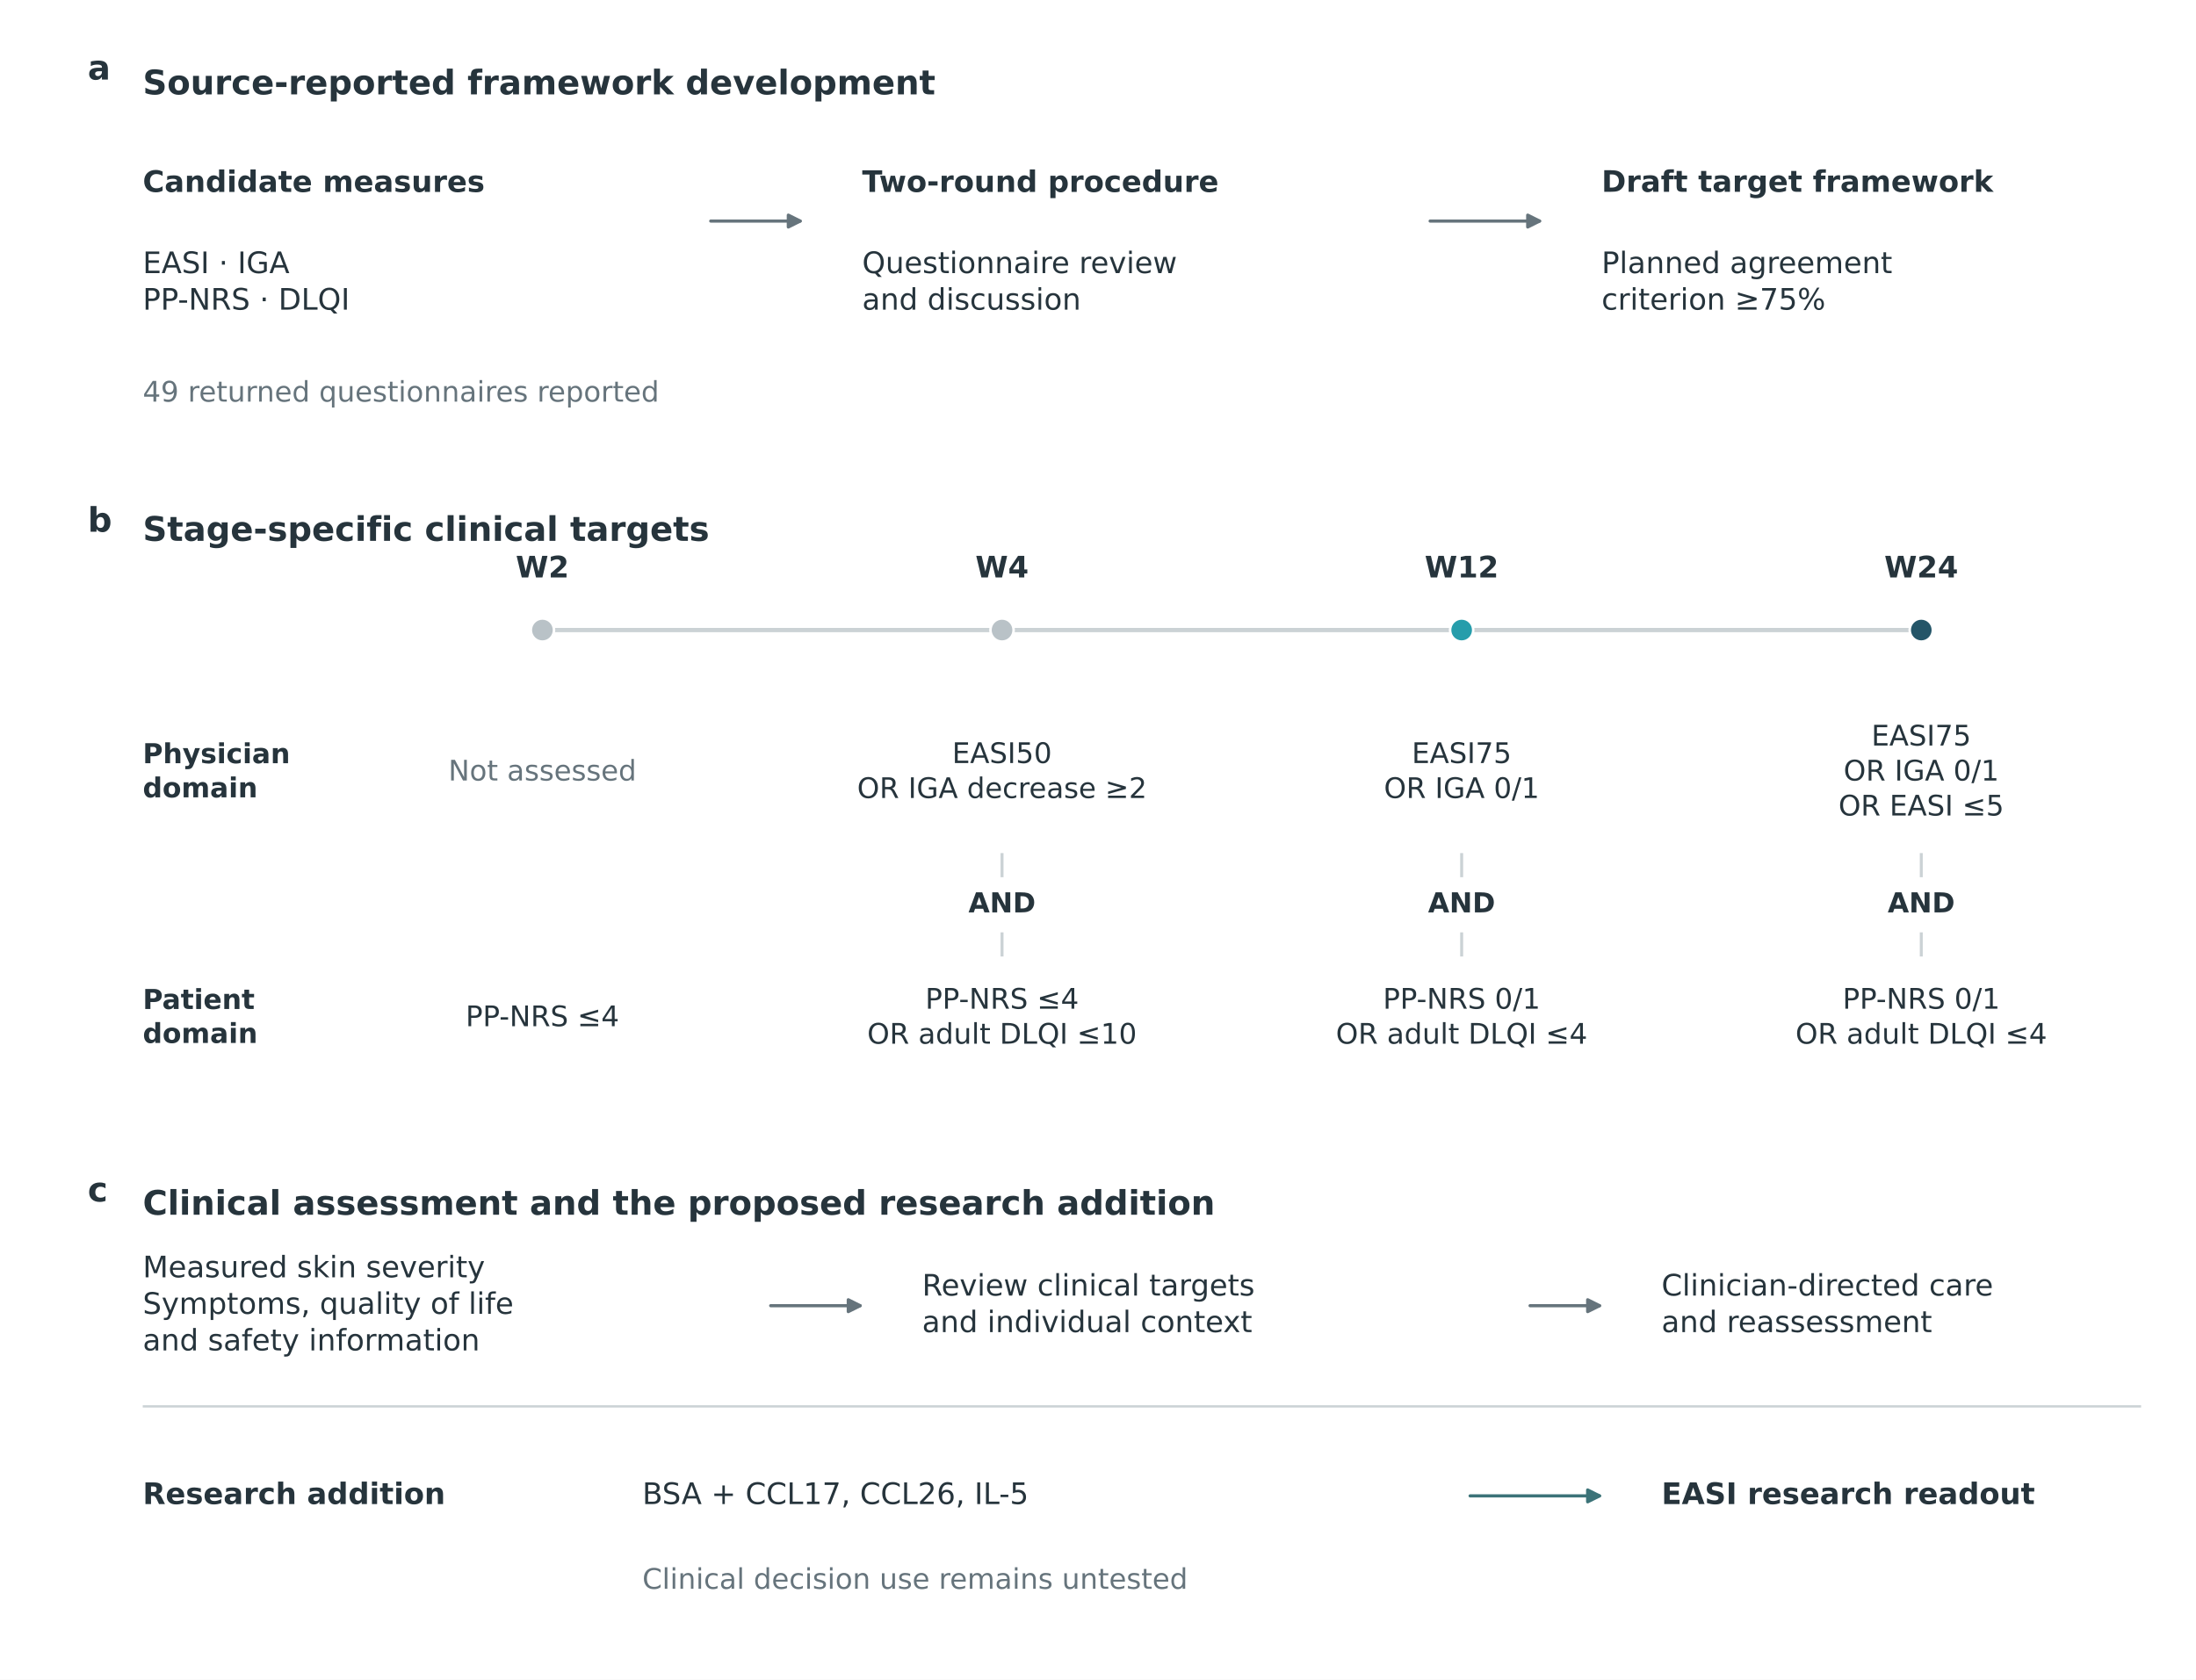
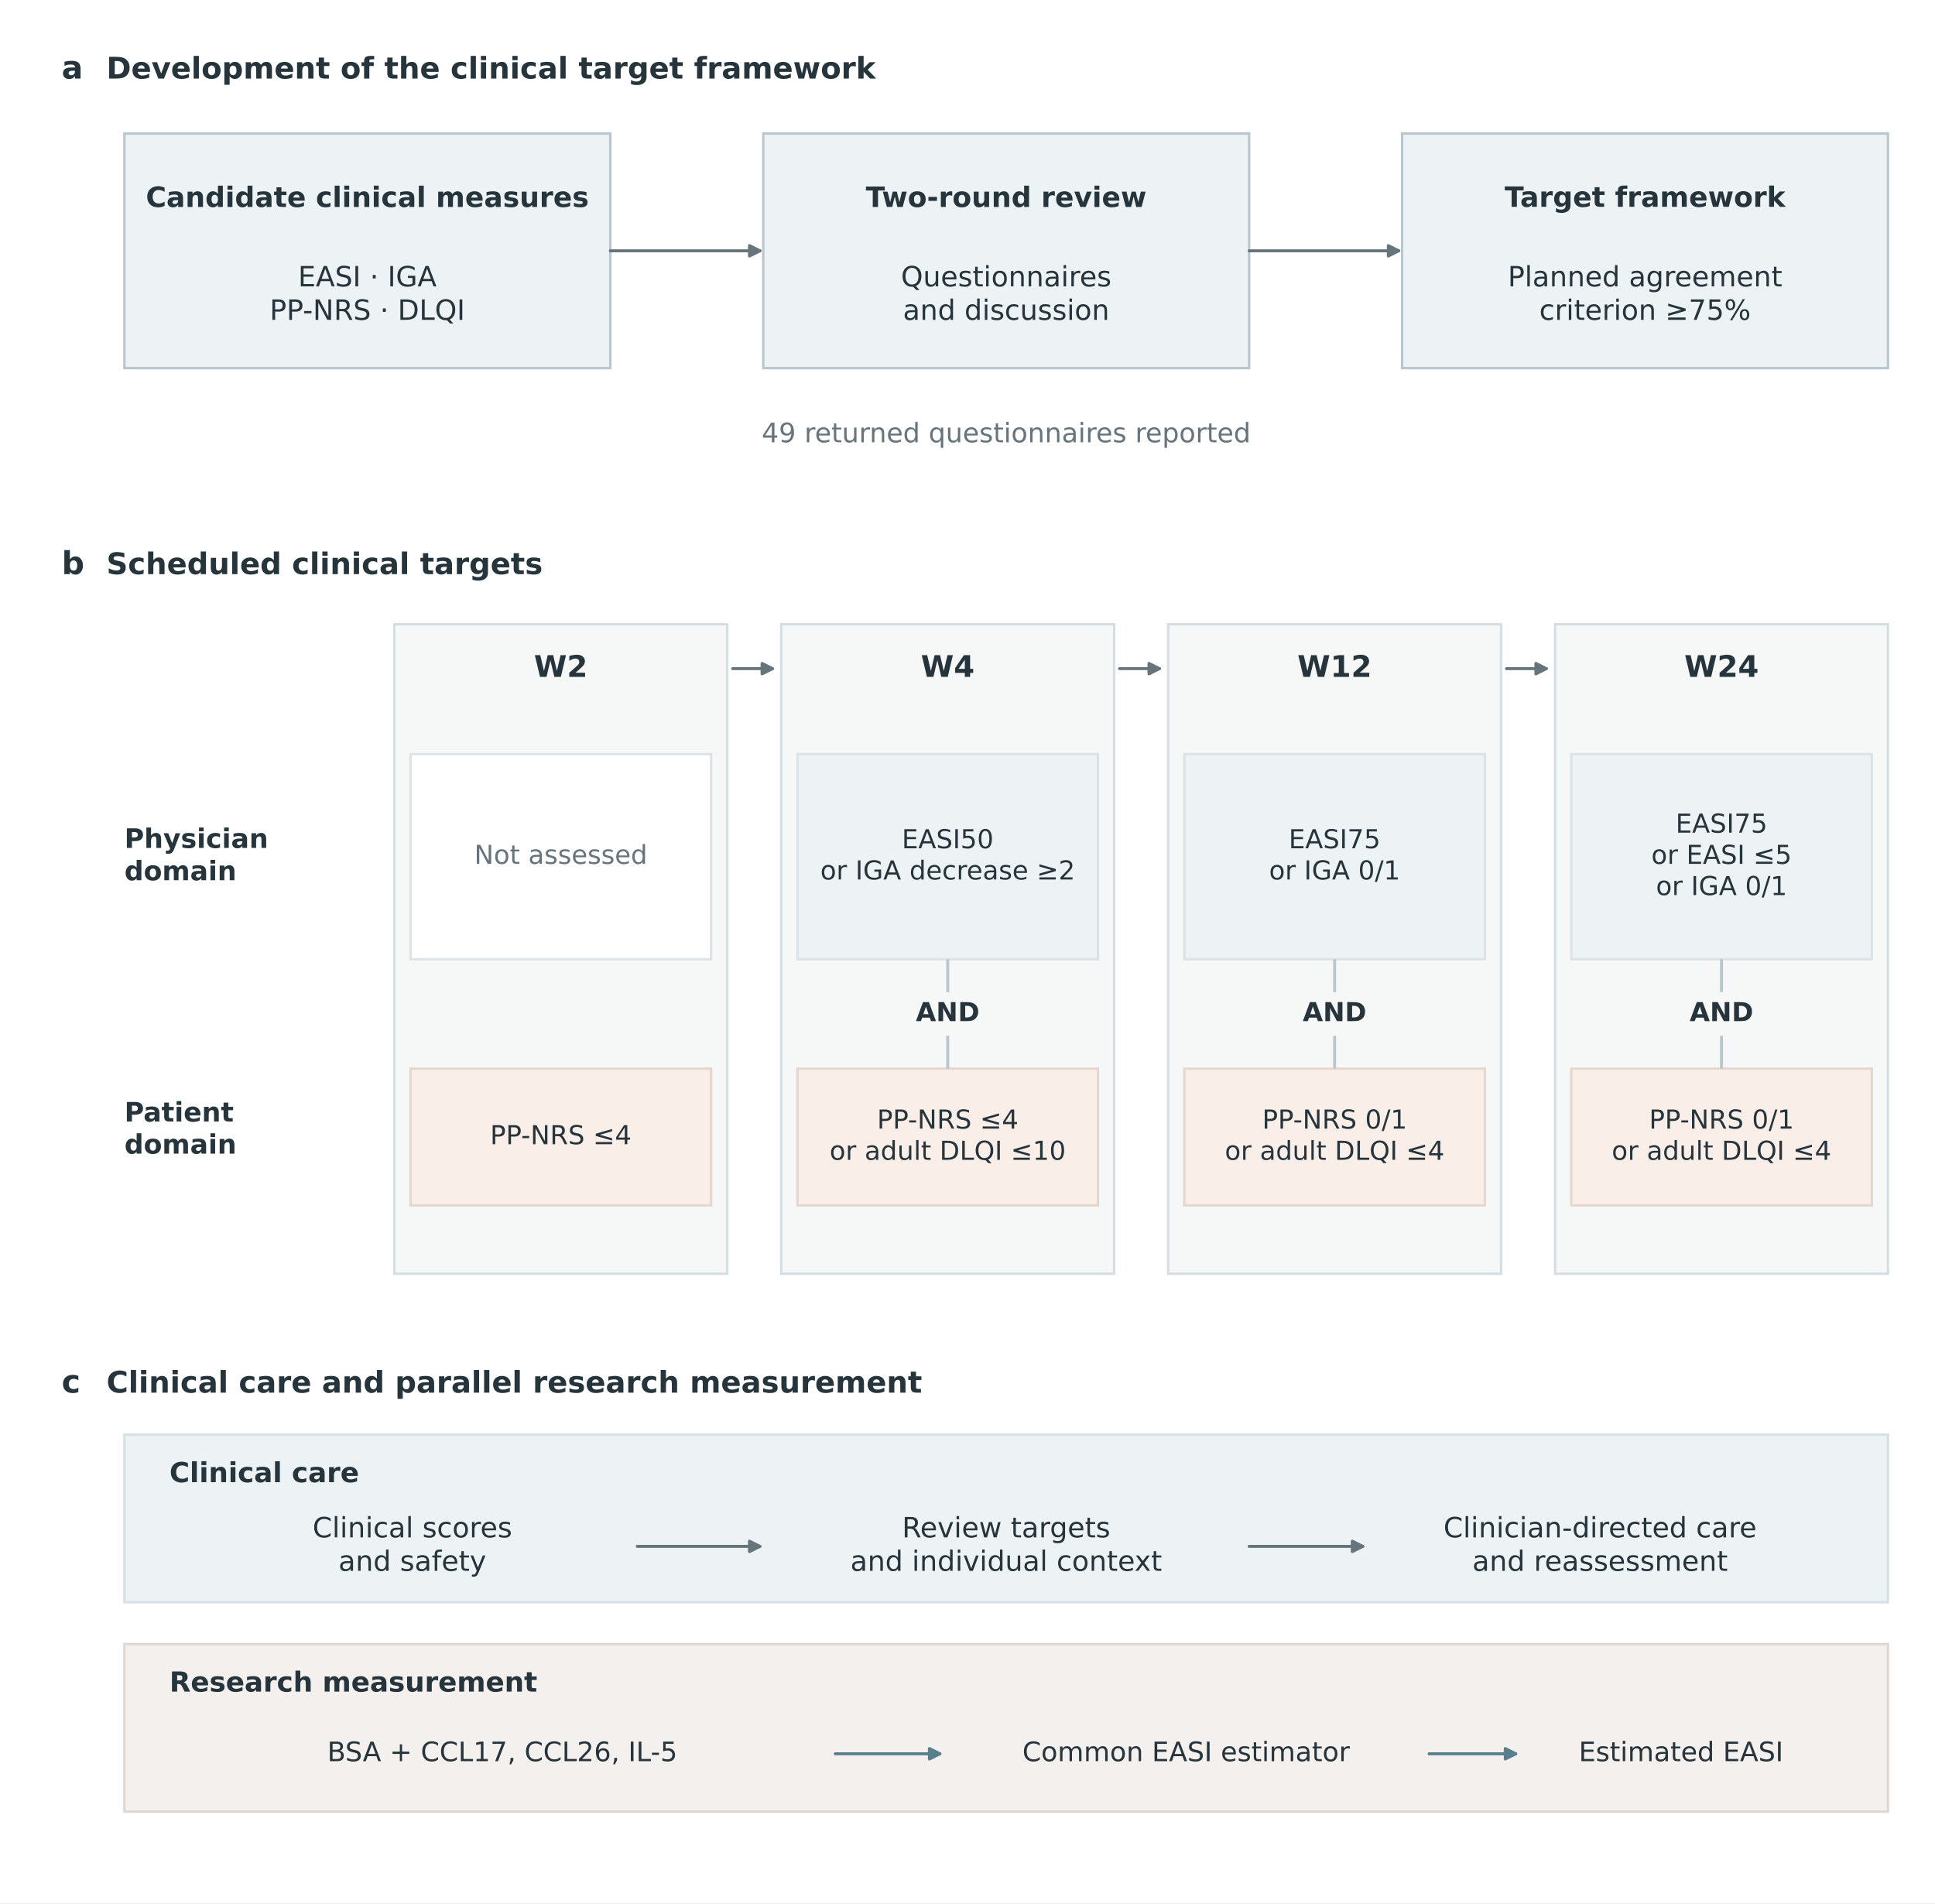
- <svg xmlns="http://www.w3.org/2000/svg" xmlns:xlink="http://www.w3.org/1999/xlink" width="518.74pt" height="396.85pt" viewBox="0 0 518.74 396.85" version="1.1">
+ <svg xmlns="http://www.w3.org/2000/svg" width="518.74pt" height="510.236pt" viewBox="0 0 518.74 510.236" version="1.1">
  <defs>
    <style type="text/css">*{stroke-linejoin: round; stroke-linecap: butt}</style>
  </defs>
  <g id="figure_1">
    <g id="patch_1">
-       <path d="M 0 396.85  L 518.74 396.85  L 518.74 0  L 0 0  z " style="fill: #ffffff" />
+       <path d="M 0 510.236  L 518.74 510.236  L 518.74 0  L 0 0  z " style="fill: #ffffff" />
    </g>
    <g id="axes_1">
      <g id="patch_2">
-         <path d="M 167.893 52.23  Q 178.876 52.23 189.02 52.23  " clip-path="url(#p722cb8ec31)" style="fill: none; stroke: #66747c; stroke-width: 0.75; stroke-linecap: round" />
-         <path d="M 186.22 50.83  L 189.02 52.23  L 186.22 53.63  z " clip-path="url(#p722cb8ec31)" style="fill: #66747c; stroke: #66747c; stroke-width: 0.75; stroke-linecap: round" />
+         <path d="M 33.355 98.686  L 163.611 98.686  L 163.611 35.803  L 33.355 35.803  z " clip-path="url(#p0aac80c4f6)" style="fill: #edf3f5; stroke: #b8c7cd; stroke-width: 0.65; stroke-linejoin: miter" />
      </g>
      <g id="patch_3">
-         <path d="M 337.829 52.23  Q 351.173 52.23 363.678 52.23  " clip-path="url(#p722cb8ec31)" style="fill: none; stroke: #66747c; stroke-width: 0.75; stroke-linecap: round" />
-         <path d="M 360.878 50.83  L 363.678 52.23  L 360.878 53.63  z " clip-path="url(#p722cb8ec31)" style="fill: #66747c; stroke: #66747c; stroke-width: 0.75; stroke-linecap: round" />
+         <path d="M 204.617 98.686  L 334.873 98.686  L 334.873 35.803  L 204.617 35.803  z " clip-path="url(#p0aac80c4f6)" style="fill: #edf3f5; stroke: #b8c7cd; stroke-width: 0.65; stroke-linejoin: miter" />
+       </g>
+       <g id="patch_4">
+         <path d="M 375.879 98.686  L 506.135 98.686  L 506.135 35.803  L 375.879 35.803  z " clip-path="url(#p0aac80c4f6)" style="fill: #edf3f5; stroke: #b8c7cd; stroke-width: 0.65; stroke-linejoin: miter" />
+       </g>
+       <g id="patch_5">
+         <path d="M 163.611 67.244  Q 184.114 67.244 203.723 67.244  " clip-path="url(#p0aac80c4f6)" style="fill: none; stroke: #66747c; stroke-width: 0.8; stroke-linecap: round" />
+         <path d="M 200.923 65.844  L 203.723 67.244  L 200.923 68.644  z " clip-path="url(#p0aac80c4f6)" style="fill: #66747c; stroke: #66747c; stroke-width: 0.8; stroke-linecap: round" />
+       </g>
+       <g id="patch_6">
+         <path d="M 334.873 67.244  Q 355.376 67.244 374.985 67.244  " clip-path="url(#p0aac80c4f6)" style="fill: none; stroke: #66747c; stroke-width: 0.8; stroke-linecap: round" />
+         <path d="M 372.185 65.844  L 374.985 67.244  L 372.185 68.644  z " clip-path="url(#p0aac80c4f6)" style="fill: #66747c; stroke: #66747c; stroke-width: 0.8; stroke-linecap: round" />
      </g>
      <g id="text_1">
-         <text style="fill: #26343c; font: 700 8px 'DejaVu Sans'; text-anchor: start" x="20.718" y="18.795" transform="rotate(-0 20.71811 18.79528)">a</text>
+         <text style="fill: #26343c; font: 700 8.5px 'DejaVu Sans'; text-anchor: start" x="16.531" y="21.063" transform="rotate(-0 16.53071 21.06299)">a</text>
      </g>
      <g id="text_2">
-         <text style="fill: #26343c; font: 700 8px 'DejaVu Sans'; text-anchor: start" x="33.718" y="22.296" transform="rotate(-0 33.71811 22.29578)">Source-reported framework development</text>
+         <text style="fill: #26343c; font: 700 8px 'DejaVu Sans'; text-anchor: start" x="28.531" y="21.063" transform="rotate(-0 28.53071 21.06299)">Development of the clinical target framework</text>
      </g>
      <g id="text_3">
-         <text style="fill: #26343c; font: 700 7px 'DejaVu Sans'; text-anchor: start" x="33.718" y="45.35" transform="rotate(-0 33.71811 45.34997)">Candidate measures</text>
+         <text style="fill: #26343c; font: 700 7.5px 'DejaVu Sans'; text-anchor: middle" x="98.483" y="55.48" transform="rotate(-0 98.48282 55.47951)">Candidate clinical measures</text>
      </g>
      <g id="text_4">
-         <text style="fill: #26343c; font: 7px 'DejaVu Sans'" transform="translate(33.71811 64.52932)">EASI · IGA</text>
-         <text style="fill: #26343c; font: 7px 'DejaVu Sans'" transform="translate(33.71811 73.16562)">PP-NRS · DLQI</text>
+         <text style="fill: #26343c; font: 7.5px 'DejaVu Sans'" transform="translate(79.9086 76.77773)">EASI · IGA</text>
+         <text style="fill: #26343c; font: 7.5px 'DejaVu Sans'" transform="translate(72.28965 85.74597)">PP-NRS · DLQI</text>
      </g>
      <g id="text_5">
-         <text style="fill: #26343c; font: 700 7px 'DejaVu Sans'; text-anchor: start" x="203.657" y="45.35" transform="rotate(-0 203.6574 45.34997)">Two-round procedure</text>
+         <text style="fill: #26343c; font: 700 7.5px 'DejaVu Sans'; text-anchor: middle" x="269.745" y="55.48" transform="rotate(-0 269.7449 55.47951)">Two-round review</text>
      </g>
      <g id="text_6">
-         <text style="fill: #26343c; font: 7px 'DejaVu Sans'" transform="translate(203.6574 64.52932)">Questionnaire review</text>
-         <text style="fill: #26343c; font: 7px 'DejaVu Sans'" transform="translate(203.6574 73.16562)">and discussion</text>
+         <text style="fill: #26343c; font: 7.5px 'DejaVu Sans'" transform="translate(241.5379 76.77773)">Questionnaires</text>
+         <text style="fill: #26343c; font: 7.5px 'DejaVu Sans'" transform="translate(242.0634 85.74597)">and discussion</text>
      </g>
      <g id="text_7">
-         <text style="fill: #26343c; font: 700 7px 'DejaVu Sans'; text-anchor: start" x="378.317" y="45.323" transform="rotate(-0 378.3172 45.32262)">Draft target framework</text>
+         <text style="fill: #26343c; font: 700 7.5px 'DejaVu Sans'; text-anchor: middle" x="441.007" y="55.45" transform="rotate(-0 441.0069 55.45021)">Target framework</text>
      </g>
      <g id="text_8">
-         <text style="fill: #26343c; font: 7px 'DejaVu Sans'" transform="translate(378.3172 64.52932)">Planned agreement</text>
-         <text style="fill: #26343c; font: 7px 'DejaVu Sans'" transform="translate(378.3172 73.16562)">criterion ≥75%</text>
+         <text style="fill: #26343c; font: 7.5px 'DejaVu Sans'" transform="translate(404.2153 76.77773)">Planned agreement</text>
+         <text style="fill: #26343c; font: 7.5px 'DejaVu Sans'" transform="translate(412.6605 85.74597)">criterion ≥75%</text>
      </g>
      <g id="text_9">
-         <text style="fill: #66747c; font: 6.7px 'DejaVu Sans'; text-anchor: start" x="33.718" y="94.894" transform="rotate(-0 33.71811 94.8944)">49 returned questionnaires reported</text>
+         <text style="fill: #66747c; font: 7.2px 'DejaVu Sans'; text-anchor: middle" x="269.745" y="118.571" transform="rotate(-0 269.7449 118.5707)">49 returned questionnaires reported</text>
      </g>
    </g>
    <g id="axes_2">
+       <g id="patch_7">
+         <path d="M 105.719 341.48  L 194.968 341.48  L 194.968 167.341  L 105.719 167.341  z " clip-path="url(#pfd4bdbc28c)" style="fill: #f6f7f7; stroke: #d5dee2; stroke-width: 0.65; stroke-linejoin: miter" />
+       </g>
+       <g id="patch_8">
+         <path d="M 110.061 257.16  L 190.627 257.16  L 190.627 202.169  L 110.061 202.169  z " clip-path="url(#pfd4bdbc28c)" style="fill: #ffffff; stroke: #dce3e6; stroke-width: 0.65; stroke-linejoin: miter" />
+       </g>
+       <g id="patch_9">
+         <path d="M 110.061 323.15  L 190.627 323.15  L 190.627 286.489  L 110.061 286.489  z " clip-path="url(#pfd4bdbc28c)" style="fill: #faeee8; stroke: #e5d7ce; stroke-width: 0.65; stroke-linejoin: miter" />
+       </g>
+       <g id="patch_10">
+         <path d="M 209.441 341.48  L 298.691 341.48  L 298.691 167.341  L 209.441 167.341  z " clip-path="url(#pfd4bdbc28c)" style="fill: #f6f7f7; stroke: #d5dee2; stroke-width: 0.65; stroke-linejoin: miter" />
+       </g>
+       <g id="patch_11">
+         <path d="M 213.783 257.16  L 294.349 257.16  L 294.349 202.169  L 213.783 202.169  z " clip-path="url(#pfd4bdbc28c)" style="fill: #edf3f5; stroke: #dce3e6; stroke-width: 0.65; stroke-linejoin: miter" />
+       </g>
+       <g id="patch_12">
+         <path d="M 213.783 323.15  L 294.349 323.15  L 294.349 286.489  L 213.783 286.489  z " clip-path="url(#pfd4bdbc28c)" style="fill: #faeee8; stroke: #e5d7ce; stroke-width: 0.65; stroke-linejoin: miter" />
+       </g>
+       <g id="patch_13">
+         <path d="M 313.163 341.48  L 402.413 341.48  L 402.413 167.341  L 313.163 167.341  z " clip-path="url(#pfd4bdbc28c)" style="fill: #f6f7f7; stroke: #d5dee2; stroke-width: 0.65; stroke-linejoin: miter" />
+       </g>
+       <g id="patch_14">
+         <path d="M 317.505 257.16  L 398.071 257.16  L 398.071 202.169  L 317.505 202.169  z " clip-path="url(#pfd4bdbc28c)" style="fill: #edf3f5; stroke: #dce3e6; stroke-width: 0.65; stroke-linejoin: miter" />
+       </g>
+       <g id="patch_15">
+         <path d="M 317.505 323.15  L 398.071 323.15  L 398.071 286.489  L 317.505 286.489  z " clip-path="url(#pfd4bdbc28c)" style="fill: #faeee8; stroke: #e5d7ce; stroke-width: 0.65; stroke-linejoin: miter" />
+       </g>
+       <g id="patch_16">
+         <path d="M 416.886 341.48  L 506.135 341.48  L 506.135 167.341  L 416.886 167.341  z " clip-path="url(#pfd4bdbc28c)" style="fill: #f6f7f7; stroke: #d5dee2; stroke-width: 0.65; stroke-linejoin: miter" />
+       </g>
+       <g id="patch_17">
+         <path d="M 421.227 257.16  L 501.793 257.16  L 501.793 202.169  L 421.227 202.169  z " clip-path="url(#pfd4bdbc28c)" style="fill: #edf3f5; stroke: #dce3e6; stroke-width: 0.65; stroke-linejoin: miter" />
+       </g>
+       <g id="patch_18">
+         <path d="M 421.227 323.15  L 501.793 323.15  L 501.793 286.489  L 421.227 286.489  z " clip-path="url(#pfd4bdbc28c)" style="fill: #faeee8; stroke: #e5d7ce; stroke-width: 0.65; stroke-linejoin: miter" />
+       </g>
      <g id="line2d_1">
-         <path d="M 128.129 148.863  L 453.846 148.863  " clip-path="url(#p8374775e93)" style="fill: none; stroke: #cbd2d5; stroke-linecap: square" />
-       </g>
-       <g id="PathCollection_1">
-         <defs>
-           <path id="m5d4801399c" d="M 0 2.739  C 0.726 2.739 1.423 2.45 1.936 1.936  C 2.45 1.423 2.739 0.726 2.739 0  C 2.739 -0.726 2.45 -1.423 1.936 -1.936  C 1.423 -2.45 0.726 -2.739 0 -2.739  C -0.726 -2.739 -1.423 -2.45 -1.936 -1.936  C -2.45 -1.423 -2.739 -0.726 -2.739 0  C -2.739 0.726 -2.45 1.423 -1.936 1.936  C -1.423 2.45 -0.726 2.739 0 2.739  z " style="stroke: #ffffff; stroke-width: 0.6" />
-         </defs>
-         <g clip-path="url(#p8374775e93)">
-           <use xlink:href="#m5d4801399c" x="128.129" y="148.863" style="fill: #b9c2c7; stroke: #ffffff; stroke-width: 0.6" />
-         </g>
-       </g>
-       <g id="PathCollection_2">
-         <g clip-path="url(#p8374775e93)">
-           <use xlink:href="#m5d4801399c" x="236.701" y="148.863" style="fill: #b9c2c7; stroke: #ffffff; stroke-width: 0.6" />
-         </g>
+         <path d="M 254.066 257.16  L 254.066 265.959  " clip-path="url(#pfd4bdbc28c)" style="fill: none; stroke: #b8c7cd; stroke-width: 0.8" />
      </g>
      <g id="line2d_2">
-         <path d="M 236.701 201.916  L 236.701 206.91  " clip-path="url(#p8374775e93)" style="fill: none; stroke: #cbd2d5; stroke-width: 0.7; stroke-linecap: square" />
+         <path d="M 254.066 277.69  L 254.066 286.489  " clip-path="url(#pfd4bdbc28c)" style="fill: none; stroke: #b8c7cd; stroke-width: 0.8" />
      </g>
      <g id="line2d_3">
-         <path d="M 236.701 220.641  L 236.701 225.634  " clip-path="url(#p8374775e93)" style="fill: none; stroke: #cbd2d5; stroke-width: 0.7; stroke-linecap: square" />
-       </g>
-       <g id="PathCollection_3">
-         <defs>
-           <path id="mf94f9d45f1" d="M 0 2.739  C 0.726 2.739 1.423 2.45 1.936 1.936  C 2.45 1.423 2.739 0.726 2.739 0  C 2.739 -0.726 2.45 -1.423 1.936 -1.936  C 1.423 -2.45 0.726 -2.739 0 -2.739  C -0.726 -2.739 -1.423 -2.45 -1.936 -1.936  C -2.45 -1.423 -2.739 -0.726 -2.739 0  C -2.739 0.726 -2.45 1.423 -1.936 1.936  C -1.423 2.45 -0.726 2.739 0 2.739  z " style="stroke: #ffffff; stroke-width: 0.6" />
-         </defs>
-         <g clip-path="url(#p8374775e93)">
-           <use xlink:href="#mf94f9d45f1" x="345.273" y="148.863" style="fill: #269dab; stroke: #ffffff; stroke-width: 0.6" />
-         </g>
+         <path d="M 357.788 257.16  L 357.788 265.959  " clip-path="url(#pfd4bdbc28c)" style="fill: none; stroke: #b8c7cd; stroke-width: 0.8" />
      </g>
      <g id="line2d_4">
-         <path d="M 345.273 201.916  L 345.273 206.91  " clip-path="url(#p8374775e93)" style="fill: none; stroke: #cbd2d5; stroke-width: 0.7; stroke-linecap: square" />
+         <path d="M 357.788 277.69  L 357.788 286.489  " clip-path="url(#pfd4bdbc28c)" style="fill: none; stroke: #b8c7cd; stroke-width: 0.8" />
      </g>
      <g id="line2d_5">
-         <path d="M 345.273 220.641  L 345.273 225.634  " clip-path="url(#p8374775e93)" style="fill: none; stroke: #cbd2d5; stroke-width: 0.7; stroke-linecap: square" />
-       </g>
-       <g id="PathCollection_4">
-         <defs>
-           <path id="m376ce14c8f" d="M 0 2.739  C 0.726 2.739 1.423 2.45 1.936 1.936  C 2.45 1.423 2.739 0.726 2.739 0  C 2.739 -0.726 2.45 -1.423 1.936 -1.936  C 1.423 -2.45 0.726 -2.739 0 -2.739  C -0.726 -2.739 -1.423 -2.45 -1.936 -1.936  C -2.45 -1.423 -2.739 -0.726 -2.739 0  C -2.739 0.726 -2.45 1.423 -1.936 1.936  C -1.423 2.45 -0.726 2.739 0 2.739  z " style="stroke: #ffffff; stroke-width: 0.6" />
-         </defs>
-         <g clip-path="url(#p8374775e93)">
-           <use xlink:href="#m376ce14c8f" x="453.846" y="148.863" style="fill: #245568; stroke: #ffffff; stroke-width: 0.6" />
-         </g>
+         <path d="M 461.51 257.16  L 461.51 265.959  " clip-path="url(#pfd4bdbc28c)" style="fill: none; stroke: #b8c7cd; stroke-width: 0.8" />
      </g>
      <g id="line2d_6">
-         <path d="M 453.846 201.916  L 453.846 206.91  " clip-path="url(#p8374775e93)" style="fill: none; stroke: #cbd2d5; stroke-width: 0.7; stroke-linecap: square" />
-       </g>
-       <g id="line2d_7">
-         <path d="M 453.846 220.641  L 453.846 225.634  " clip-path="url(#p8374775e93)" style="fill: none; stroke: #cbd2d5; stroke-width: 0.7; stroke-linecap: square" />
+         <path d="M 461.51 277.69  L 461.51 286.489  " clip-path="url(#pfd4bdbc28c)" style="fill: none; stroke: #b8c7cd; stroke-width: 0.8" />
+       </g>
+       <g id="patch_19">
+         <path d="M 196.416 179.256  Q 202.205 179.256 207.1 179.256  " clip-path="url(#pfd4bdbc28c)" style="fill: none; stroke: #66747c; stroke-width: 0.8; stroke-linecap: round" />
+         <path d="M 204.3 177.856  L 207.1 179.256  L 204.3 180.656  z " clip-path="url(#pfd4bdbc28c)" style="fill: #66747c; stroke: #66747c; stroke-width: 0.8; stroke-linecap: round" />
+       </g>
+       <g id="patch_20">
+         <path d="M 300.138 179.256  Q 305.927 179.256 310.822 179.256  " clip-path="url(#pfd4bdbc28c)" style="fill: none; stroke: #66747c; stroke-width: 0.8; stroke-linecap: round" />
+         <path d="M 308.022 177.856  L 310.822 179.256  L 308.022 180.656  z " clip-path="url(#pfd4bdbc28c)" style="fill: #66747c; stroke: #66747c; stroke-width: 0.8; stroke-linecap: round" />
+       </g>
+       <g id="patch_21">
+         <path d="M 403.86 179.256  Q 409.649 179.256 414.544 179.256  " clip-path="url(#pfd4bdbc28c)" style="fill: none; stroke: #66747c; stroke-width: 0.8; stroke-linecap: round" />
+         <path d="M 411.744 177.856  L 414.544 179.256  L 411.744 180.656  z " clip-path="url(#pfd4bdbc28c)" style="fill: #66747c; stroke: #66747c; stroke-width: 0.8; stroke-linecap: round" />
      </g>
      <g id="text_10">
-         <text style="fill: #26343c; font: 700 8px 'DejaVu Sans'; text-anchor: start" x="20.718" y="125.635" transform="rotate(-0 20.71811 125.6355)">b</text>
+         <text style="fill: #26343c; font: 700 8.5px 'DejaVu Sans'; text-anchor: start" x="16.531" y="153.925" transform="rotate(-0 16.53071 153.9251)">b</text>
      </g>
      <g id="text_11">
-         <text style="fill: #26343c; font: 700 8px 'DejaVu Sans'; text-anchor: start" x="33.718" y="127.788" transform="rotate(-0 33.71811 127.7885)">Stage-specific clinical targets</text>
+         <text style="fill: #26343c; font: 700 8px 'DejaVu Sans'; text-anchor: start" x="28.531" y="153.925" transform="rotate(-0 28.53071 153.9251)">Scheduled clinical targets</text>
      </g>
      <g id="text_12">
-         <text style="fill: #26343c; font: 700 6.5px 'DejaVu Sans'" transform="translate(33.71811 180.3262)">Physician</text>
-         <text style="fill: #26343c; font: 700 6.5px 'DejaVu Sans'" transform="translate(33.71811 188.3964)">domain</text>
+         <text style="fill: #26343c; font: 700 7.2px 'DejaVu Sans'" transform="translate(33.35499 227.3183)">Physician</text>
+         <text style="fill: #26343c; font: 700 7.2px 'DejaVu Sans'" transform="translate(33.35499 235.984)">domain</text>
      </g>
      <g id="text_13">
-         <text style="fill: #26343c; font: 700 6.5px 'DejaVu Sans'" transform="translate(33.71811 238.3977)">Patient</text>
-         <text style="fill: #26343c; font: 700 6.5px 'DejaVu Sans'" transform="translate(33.71811 246.4172)">domain</text>
+         <text style="fill: #26343c; font: 700 7.2px 'DejaVu Sans'" transform="translate(33.35499 300.6683)">Patient</text>
+         <text style="fill: #26343c; font: 700 7.2px 'DejaVu Sans'" transform="translate(33.35499 309.2778)">domain</text>
      </g>
      <g id="text_14">
-         <text style="fill: #26343c; font: 700 7px 'DejaVu Sans'; text-anchor: middle" x="128.129" y="136.44" transform="rotate(-0 128.1288 136.4395)">W2</text>
+         <text style="fill: #26343c; font: 700 8px 'DejaVu Sans'; text-anchor: middle" x="150.344" y="181.463" transform="rotate(-0 150.3439 181.463)">W2</text>
      </g>
      <g id="text_15">
-         <text style="fill: #66747c; font: 6.7px 'DejaVu Sans'; text-anchor: middle" x="128.129" y="184.416" transform="rotate(-0 128.1288 184.4165)">Not assessed</text>
+         <text style="fill: #66747c; font: 7px 'DejaVu Sans'; text-anchor: middle" x="150.344" y="231.596" transform="rotate(-0 150.3439 231.5959)">Not assessed</text>
      </g>
      <g id="text_16">
-         <text style="fill: #26343c; font: 6.7px 'DejaVu Sans'; text-anchor: middle" x="128.129" y="242.463" transform="rotate(-0 128.1288 242.4626)">PP-NRS ≤4</text>
+         <text style="fill: #26343c; font: 7px 'DejaVu Sans'; text-anchor: middle" x="150.344" y="306.751" transform="rotate(-0 150.3439 306.7509)">PP-NRS ≤4</text>
      </g>
      <g id="text_17">
-         <text style="fill: #26343c; font: 700 7px 'DejaVu Sans'; text-anchor: middle" x="236.701" y="136.44" transform="rotate(-0 236.7011 136.4395)">W4</text>
+         <text style="fill: #26343c; font: 700 8px 'DejaVu Sans'; text-anchor: middle" x="254.066" y="181.463" transform="rotate(-0 254.066 181.463)">W4</text>
      </g>
      <g id="text_18">
-         <text style="fill: #26343c; font: 6.7px 'DejaVu Sans'" transform="translate(224.9149 180.2834)">EASI50</text>
-         <text style="fill: #26343c; font: 6.7px 'DejaVu Sans'" transform="translate(202.4756 188.5496)">OR IGA decrease ≥2</text>
+         <text style="fill: #26343c; font: 7px 'DejaVu Sans'" transform="translate(241.752 227.4108)">EASI50</text>
+         <text style="fill: #26343c; font: 7px 'DejaVu Sans'" transform="translate(219.9147 235.7811)">or IGA decrease ≥2</text>
      </g>
      <g id="text_19">
-         <text style="fill: #26343c; font: 6.7px 'DejaVu Sans'" transform="translate(218.564 238.3296)">PP-NRS ≤4</text>
-         <text style="fill: #26343c; font: 6.7px 'DejaVu Sans'" transform="translate(204.8541 246.5957)">OR adult DLQI ≤10</text>
+         <text style="fill: #26343c; font: 700 7px 'DejaVu Sans'; text-anchor: middle" x="254.066" y="273.756" transform="rotate(-0 254.066 273.7561)">AND</text>
      </g>
      <g id="text_20">
-         <text style="fill: #26343c; font: 700 6.5px 'DejaVu Sans'; text-anchor: middle" x="236.701" y="215.569" transform="rotate(-0 236.7011 215.5689)">AND</text>
+         <text style="fill: #26343c; font: 7px 'DejaVu Sans'" transform="translate(235.1167 302.5658)">PP-NRS ≤4</text>
+         <text style="fill: #26343c; font: 7px 'DejaVu Sans'" transform="translate(222.3997 310.9361)">or adult DLQI ≤10</text>
      </g>
      <g id="text_21">
-         <text style="fill: #26343c; font: 700 7px 'DejaVu Sans'; text-anchor: middle" x="345.273" y="136.44" transform="rotate(-0 345.2734 136.4395)">W12</text>
+         <text style="fill: #26343c; font: 700 8px 'DejaVu Sans'; text-anchor: middle" x="357.788" y="181.463" transform="rotate(-0 357.7881 181.463)">W12</text>
      </g>
      <g id="text_22">
-         <text style="fill: #26343c; font: 6.7px 'DejaVu Sans'" transform="translate(333.4872 180.2834)">EASI75</text>
-         <text style="fill: #26343c; font: 6.7px 'DejaVu Sans'" transform="translate(326.9123 188.5496)">OR IGA 0/1</text>
+         <text style="fill: #26343c; font: 7px 'DejaVu Sans'" transform="translate(345.4741 227.4108)">EASI75</text>
+         <text style="fill: #26343c; font: 7px 'DejaVu Sans'" transform="translate(340.2115 235.7811)">or IGA 0/1</text>
      </g>
      <g id="text_23">
-         <text style="fill: #26343c; font: 6.7px 'DejaVu Sans'" transform="translate(326.6836 238.3296)">PP-NRS 0/1</text>
-         <text style="fill: #26343c; font: 6.7px 'DejaVu Sans'" transform="translate(315.5579 246.5957)">OR adult DLQI ≤4</text>
+         <text style="fill: #26343c; font: 700 7px 'DejaVu Sans'; text-anchor: middle" x="357.788" y="273.756" transform="rotate(-0 357.7881 273.7561)">AND</text>
      </g>
      <g id="text_24">
-         <text style="fill: #26343c; font: 700 6.5px 'DejaVu Sans'; text-anchor: middle" x="345.273" y="215.569" transform="rotate(-0 345.2734 215.5689)">AND</text>
+         <text style="fill: #26343c; font: 7px 'DejaVu Sans'" transform="translate(338.3658 302.5658)">PP-NRS 0/1</text>
+         <text style="fill: #26343c; font: 7px 'DejaVu Sans'" transform="translate(328.3487 310.9361)">or adult DLQI ≤4</text>
      </g>
      <g id="text_25">
-         <text style="fill: #26343c; font: 700 7px 'DejaVu Sans'; text-anchor: middle" x="453.846" y="136.44" transform="rotate(-0 453.8458 136.4395)">W24</text>
+         <text style="fill: #26343c; font: 700 8px 'DejaVu Sans'; text-anchor: middle" x="461.51" y="181.463" transform="rotate(-0 461.5102 181.463)">W24</text>
      </g>
      <g id="text_26">
-         <text style="fill: #26343c; font: 6.7px 'DejaVu Sans'" transform="translate(442.0595 176.1503)">EASI75</text>
-         <text style="fill: #26343c; font: 6.7px 'DejaVu Sans'" transform="translate(435.4846 184.4165)">OR IGA 0/1</text>
-         <text style="fill: #26343c; font: 6.7px 'DejaVu Sans'" transform="translate(434.2896 192.6826)">OR EASI ≤5</text>
+         <text style="fill: #26343c; font: 7px 'DejaVu Sans'" transform="translate(449.1962 223.2256)">EASI75</text>
+         <text style="fill: #26343c; font: 7px 'DejaVu Sans'" transform="translate(442.6851 231.5959)">or EASI ≤5</text>
+         <text style="fill: #26343c; font: 7px 'DejaVu Sans'" transform="translate(443.9336 239.9663)">or IGA 0/1</text>
      </g>
      <g id="text_27">
-         <text style="fill: #26343c; font: 6.7px 'DejaVu Sans'" transform="translate(435.2559 238.3296)">PP-NRS 0/1</text>
-         <text style="fill: #26343c; font: 6.7px 'DejaVu Sans'" transform="translate(424.1302 246.5957)">OR adult DLQI ≤4</text>
+         <text style="fill: #26343c; font: 700 7px 'DejaVu Sans'; text-anchor: middle" x="461.51" y="273.756" transform="rotate(-0 461.5102 273.7561)">AND</text>
      </g>
      <g id="text_28">
-         <text style="fill: #26343c; font: 700 6.5px 'DejaVu Sans'; text-anchor: middle" x="453.846" y="215.569" transform="rotate(-0 453.8458 215.5689)">AND</text>
+         <text style="fill: #26343c; font: 7px 'DejaVu Sans'" transform="translate(442.0879 302.5658)">PP-NRS 0/1</text>
+         <text style="fill: #26343c; font: 7px 'DejaVu Sans'" transform="translate(432.0708 310.9361)">or adult DLQI ≤4</text>
      </g>
    </g>
    <g id="axes_3">
-       <g id="patch_4">
-         <path d="M 182.055 308.5  Q 193.037 308.5 203.181 308.5  " clip-path="url(#pd92237df6e)" style="fill: none; stroke: #66747c; stroke-width: 0.75; stroke-linecap: round" />
-         <path d="M 200.381 307.1  L 203.181 308.5  L 200.381 309.9  z " clip-path="url(#pd92237df6e)" style="fill: #66747c; stroke: #66747c; stroke-width: 0.75; stroke-linecap: round" />
-       </g>
-       <g id="patch_5">
-         <path d="M 361.434 308.5  Q 370.058 308.5 377.842 308.5  " clip-path="url(#pd92237df6e)" style="fill: none; stroke: #66747c; stroke-width: 0.75; stroke-linecap: round" />
-         <path d="M 375.042 307.1  L 377.842 308.5  L 375.042 309.9  z " clip-path="url(#pd92237df6e)" style="fill: #66747c; stroke: #66747c; stroke-width: 0.75; stroke-linecap: round" />
-       </g>
-       <g id="patch_6">
-         <path d="M 347.274 353.439  Q 362.975 353.439 377.837 353.439  " clip-path="url(#pd92237df6e)" style="fill: none; stroke: #3c7378; stroke-width: 0.75; stroke-linecap: round" />
-         <path d="M 375.037 352.039  L 377.837 353.439  L 375.037 354.839  z " clip-path="url(#pd92237df6e)" style="fill: #3c7378; stroke: #3c7378; stroke-width: 0.75; stroke-linecap: round" />
-       </g>
-       <g id="line2d_8">
-         <path d="M 33.718 332.291  L 505.772 332.291  " clip-path="url(#pd92237df6e)" style="fill: none; stroke: #cbd2d5; stroke-width: 0.55; stroke-linecap: square" />
+       <g id="patch_22">
+         <path d="M 33.355 429.535  L 506.135 429.535  L 506.135 384.625  L 33.355 384.625  z " clip-path="url(#p89d2934bec)" style="fill: #edf3f5; stroke: #d7e1e5; stroke-width: 0.65; stroke-linejoin: miter" />
+       </g>
+       <g id="patch_23">
+         <path d="M 33.355 485.672  L 506.135 485.672  L 506.135 440.762  L 33.355 440.762  z " clip-path="url(#p89d2934bec)" style="fill: #f3f0ed; stroke: #dfd7d1; stroke-width: 0.65; stroke-linejoin: miter" />
+       </g>
+       <g id="patch_24">
+         <path d="M 170.847 414.565  Q 187.732 414.565 203.723 414.565  " clip-path="url(#p89d2934bec)" style="fill: none; stroke: #66747c; stroke-width: 0.8; stroke-linecap: round" />
+         <path d="M 200.923 413.165  L 203.723 414.565  L 200.923 415.965  z " clip-path="url(#p89d2934bec)" style="fill: #66747c; stroke: #66747c; stroke-width: 0.8; stroke-linecap: round" />
+       </g>
+       <g id="patch_25">
+         <path d="M 334.873 414.565  Q 350.552 414.565 365.336 414.565  " clip-path="url(#p89d2934bec)" style="fill: none; stroke: #66747c; stroke-width: 0.8; stroke-linecap: round" />
+         <path d="M 362.536 413.165  L 365.336 414.565  L 362.536 415.965  z " clip-path="url(#p89d2934bec)" style="fill: #66747c; stroke: #66747c; stroke-width: 0.8; stroke-linecap: round" />
+       </g>
+       <g id="patch_26">
+         <path d="M 223.914 470.167  Q 238.387 470.167 251.965 470.167  " clip-path="url(#p89d2934bec)" style="fill: none; stroke: #587f8e; stroke-width: 0.8; stroke-linecap: round" />
+         <path d="M 249.165 468.767  L 251.965 470.167  L 249.165 471.567  z " clip-path="url(#p89d2934bec)" style="fill: #587f8e; stroke: #587f8e; stroke-width: 0.8; stroke-linecap: round" />
+       </g>
+       <g id="patch_27">
+         <path d="M 383.116 470.167  Q 395.176 470.167 406.343 470.167  " clip-path="url(#p89d2934bec)" style="fill: none; stroke: #587f8e; stroke-width: 0.8; stroke-linecap: round" />
+         <path d="M 403.543 468.767  L 406.343 470.167  L 403.543 471.567  z " clip-path="url(#p89d2934bec)" style="fill: #587f8e; stroke: #587f8e; stroke-width: 0.8; stroke-linecap: round" />
      </g>
      <g id="text_29">
-         <text style="fill: #26343c; font: 700 8px 'DejaVu Sans'; text-anchor: start" x="20.718" y="283.876" transform="rotate(-0 20.71811 283.8765)">c</text>
+         <text style="fill: #26343c; font: 700 8.5px 'DejaVu Sans'; text-anchor: start" x="16.531" y="373.348" transform="rotate(-0 16.53071 373.3478)">c</text>
      </g>
      <g id="text_30">
-         <text style="fill: #26343c; font: 700 8px 'DejaVu Sans'; text-anchor: start" x="33.718" y="287.01" transform="rotate(-0 33.71811 287.0098)">Clinical assessment and the proposed research addition</text>
+         <text style="fill: #26343c; font: 700 8px 'DejaVu Sans'; text-anchor: start" x="28.531" y="373.348" transform="rotate(-0 28.53071 373.3478)">Clinical care and parallel research measurement</text>
      </g>
      <g id="text_31">
-         <text style="fill: #26343c; font: 7px 'DejaVu Sans'" transform="translate(33.71811 301.7949)">Measured skin severity</text>
-         <text style="fill: #26343c; font: 7px 'DejaVu Sans'" transform="translate(33.71811 310.4312)">Symptoms, quality of life</text>
-         <text style="fill: #26343c; font: 7px 'DejaVu Sans'" transform="translate(33.71811 319.0675)">and safety information</text>
+         <text style="fill: #26343c; font: 700 7.4px 'DejaVu Sans'; text-anchor: start" x="45.416" y="397.36" transform="rotate(-0 45.4157 397.3596)">Clinical care</text>
      </g>
      <g id="text_32">
-         <text style="fill: #26343c; font: 7px 'DejaVu Sans'" transform="translate(217.819 306.113)">Review clinical targets</text>
-         <text style="fill: #26343c; font: 7px 'DejaVu Sans'" transform="translate(217.819 314.7493)">and individual context</text>
+         <text style="fill: #26343c; font: 7.5px 'DejaVu Sans'" transform="translate(83.80134 412.1501)">Clinical scores</text>
+         <text style="fill: #26343c; font: 7.5px 'DejaVu Sans'" transform="translate(90.72771 421.1183)">and safety</text>
      </g>
      <g id="text_33">
-         <text style="fill: #26343c; font: 7px 'DejaVu Sans'" transform="translate(392.4788 306.113)">Clinician-directed care</text>
-         <text style="fill: #26343c; font: 7px 'DejaVu Sans'" transform="translate(392.4788 314.7493)">and reassessment</text>
+         <text style="fill: #26343c; font: 7.5px 'DejaVu Sans'" transform="translate(241.8173 412.1501)">Review targets</text>
+         <text style="fill: #26343c; font: 7.5px 'DejaVu Sans'" transform="translate(227.9722 421.1183)">and individual context</text>
      </g>
      <g id="text_34">
-         <text style="fill: #26343c; font: 700 7px 'DejaVu Sans'; text-anchor: start" x="33.718" y="355.37" transform="rotate(-0 33.71811 355.3702)">Research addition</text>
+         <text style="fill: #26343c; font: 7.5px 'DejaVu Sans'" transform="translate(386.9708 412.1501)">Clinician-directed care</text>
+         <text style="fill: #26343c; font: 7.5px 'DejaVu Sans'" transform="translate(394.7081 421.1183)">and reassessment</text>
      </g>
      <g id="text_35">
-         <text style="fill: #26343c; font: 7px 'DejaVu Sans'; text-anchor: start" x="151.731" y="355.37" transform="rotate(-0 151.7315 355.3702)">BSA + CCL17, CCL26, IL-5</text>
+         <text style="fill: #26343c; font: 700 7.4px 'DejaVu Sans'; text-anchor: start" x="45.416" y="453.497" transform="rotate(-0 45.4157 453.4967)">Research measurement</text>
      </g>
      <g id="text_36">
-         <text style="fill: #26343c; font: 700 7px 'DejaVu Sans'; text-anchor: start" x="392.479" y="355.37" transform="rotate(-0 392.4788 355.3702)">EASI research readout</text>
+         <text style="fill: #26343c; font: 7.2px 'DejaVu Sans'; text-anchor: middle" x="134.665" y="472.154" transform="rotate(-0 134.6649 472.1539)">BSA + CCL17, CCL26, IL-5</text>
      </g>
      <g id="text_37">
-         <text style="fill: #66747c; font: 6.7px 'DejaVu Sans'; text-anchor: start" x="151.731" y="375.396" transform="rotate(-0 151.7315 375.3958)">Clinical decision use remains untested</text>
+         <text style="fill: #26343c; font: 7.2px 'DejaVu Sans'; text-anchor: middle" x="317.988" y="472.154" transform="rotate(-0 317.9877 472.1539)">Common EASI estimator</text>
+       </g>
+       <g id="text_38">
+         <text style="fill: #26343c; font: 7.2px 'DejaVu Sans'; text-anchor: middle" x="450.656" y="472.154" transform="rotate(-0 450.6555 472.1539)">Estimated EASI</text>
      </g>
    </g>
  </g>
  <defs>
-     <clipPath id="p722cb8ec31">
-       <rect x="33.718" y="25.795" width="472.054" height="73.43" />
+     <clipPath id="p0aac80c4f6">
+       <rect x="28.531" y="28.063" width="482.428" height="96.744" />
    </clipPath>
-     <clipPath id="p8374775e93">
-       <rect x="33.718" y="132.635" width="472.054" height="124.83" />
+     <clipPath id="pfd4bdbc28c">
+       <rect x="28.531" y="160.925" width="482.428" height="183.305" />
    </clipPath>
-     <clipPath id="pd92237df6e">
-       <rect x="33.718" y="290.876" width="472.054" height="88.116" />
+     <clipPath id="p89d2934bec">
+       <rect x="28.531" y="380.348" width="482.428" height="106.928" />
    </clipPath>
  </defs>
</svg>
